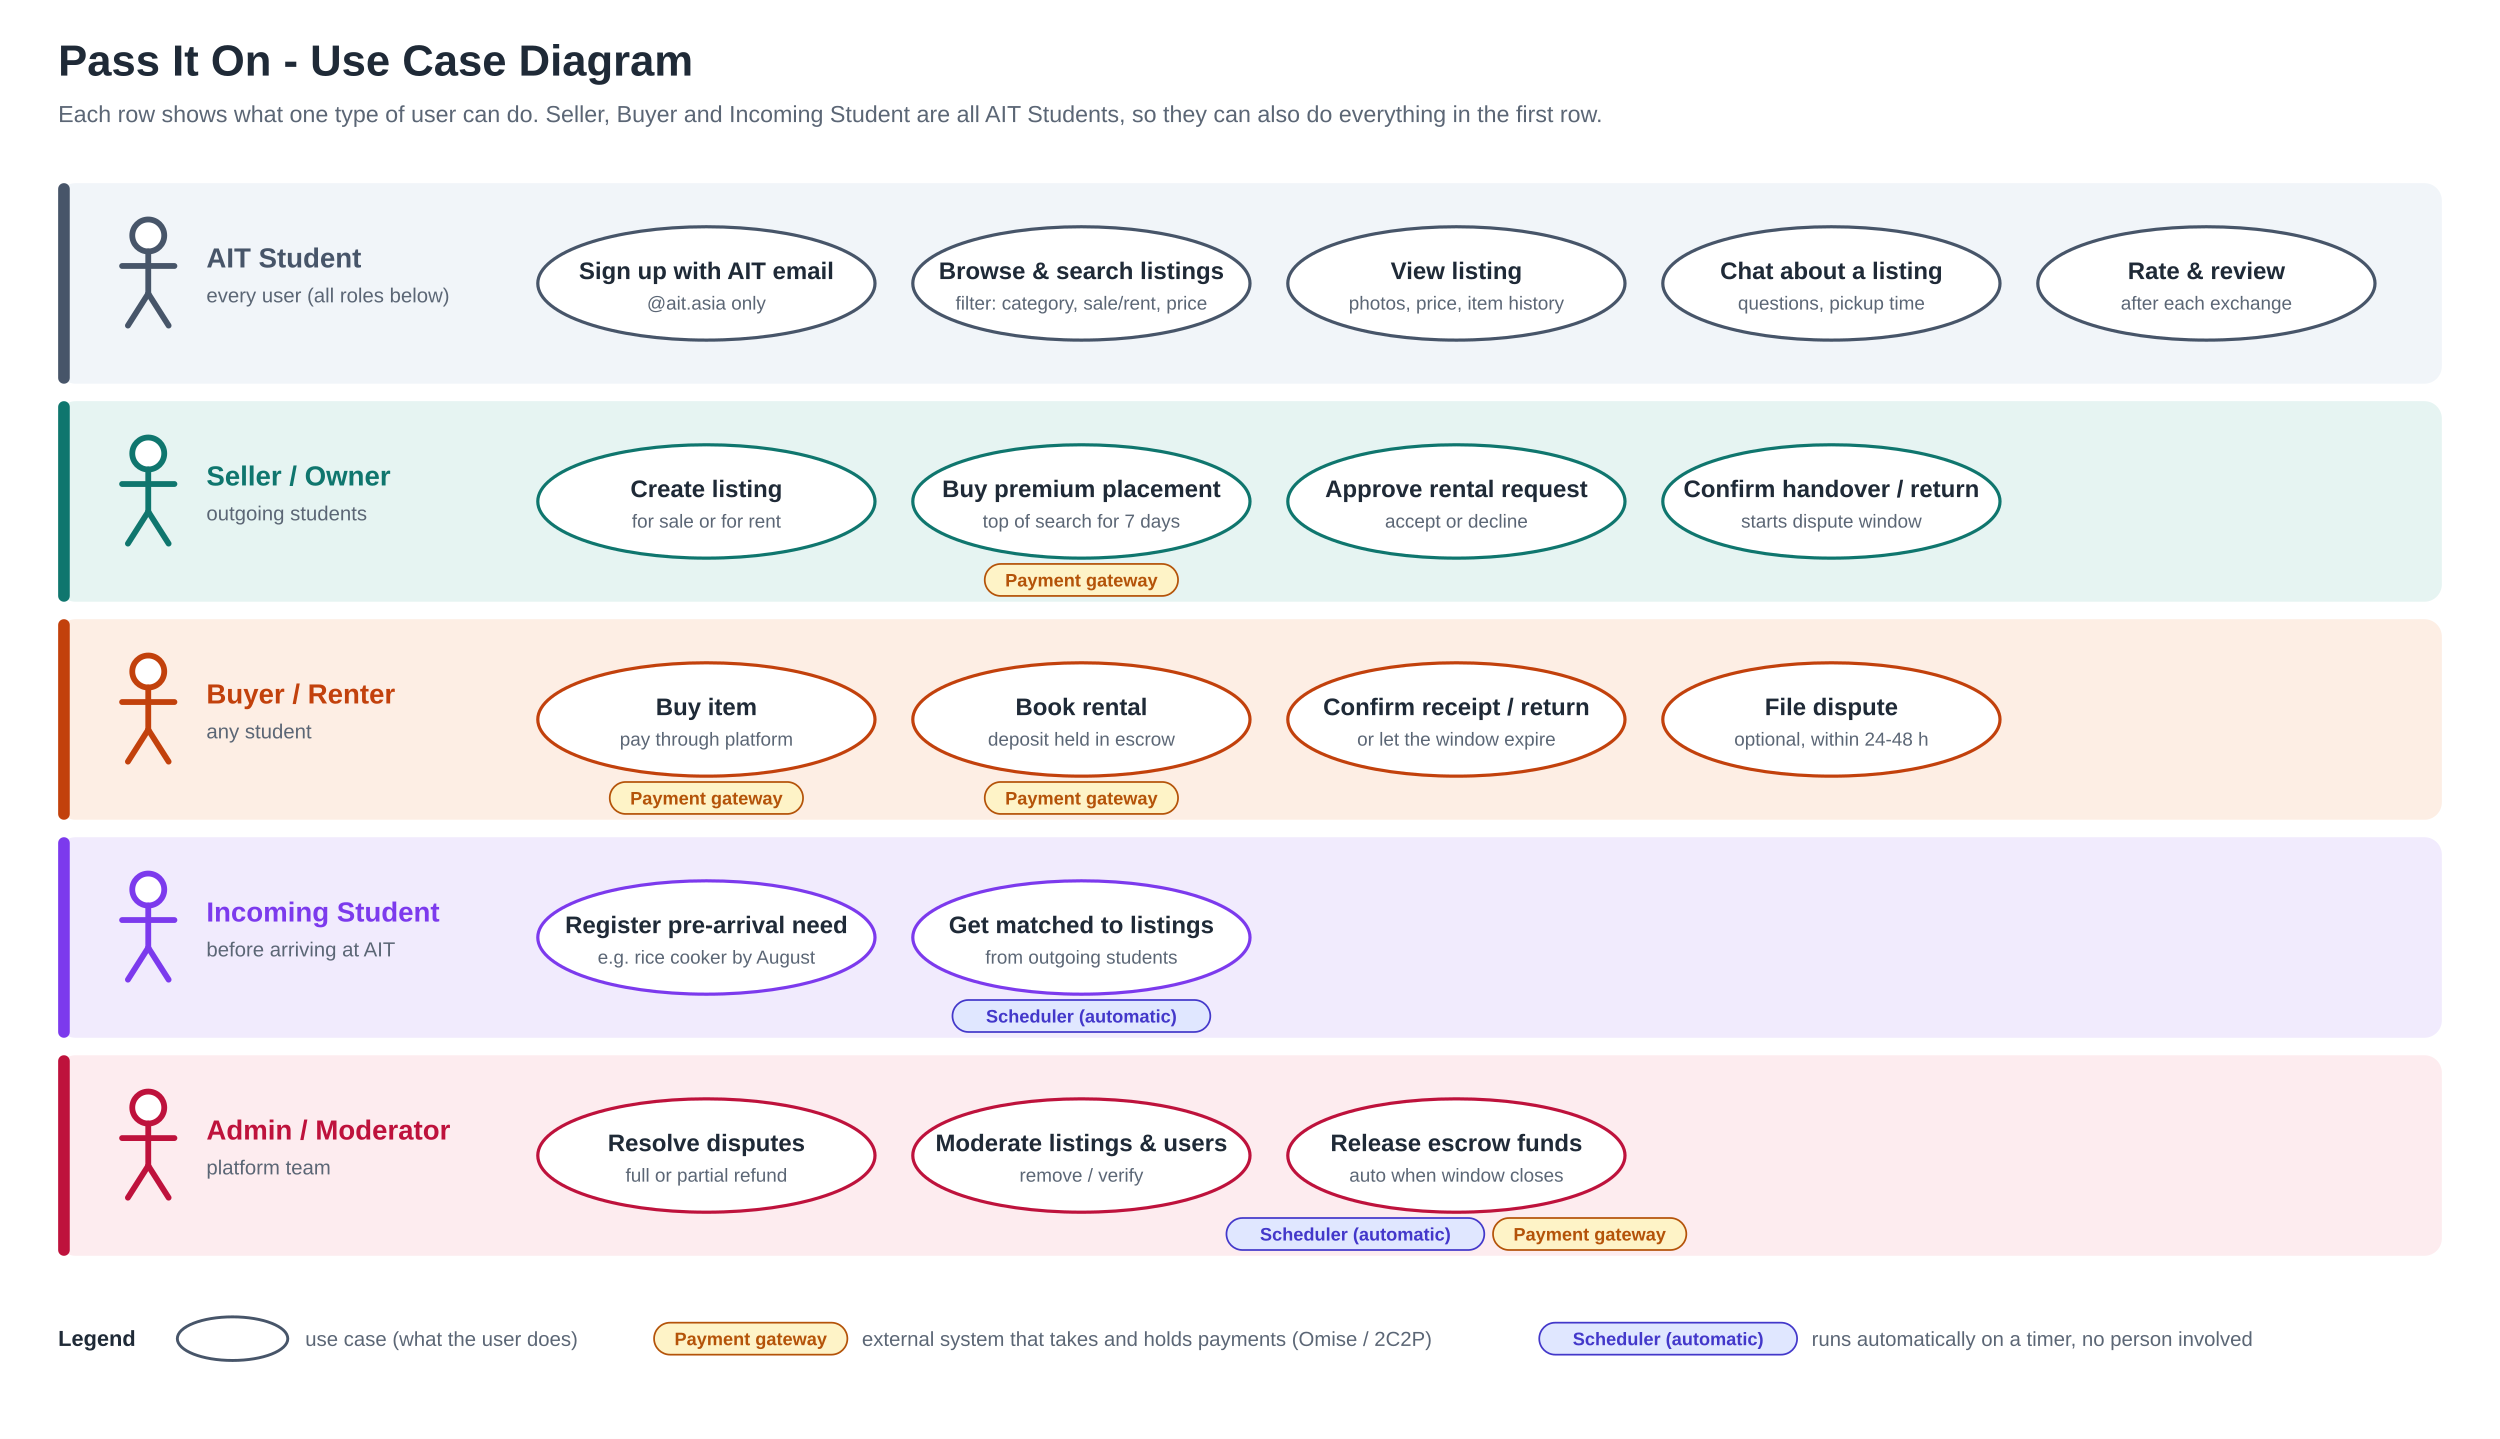
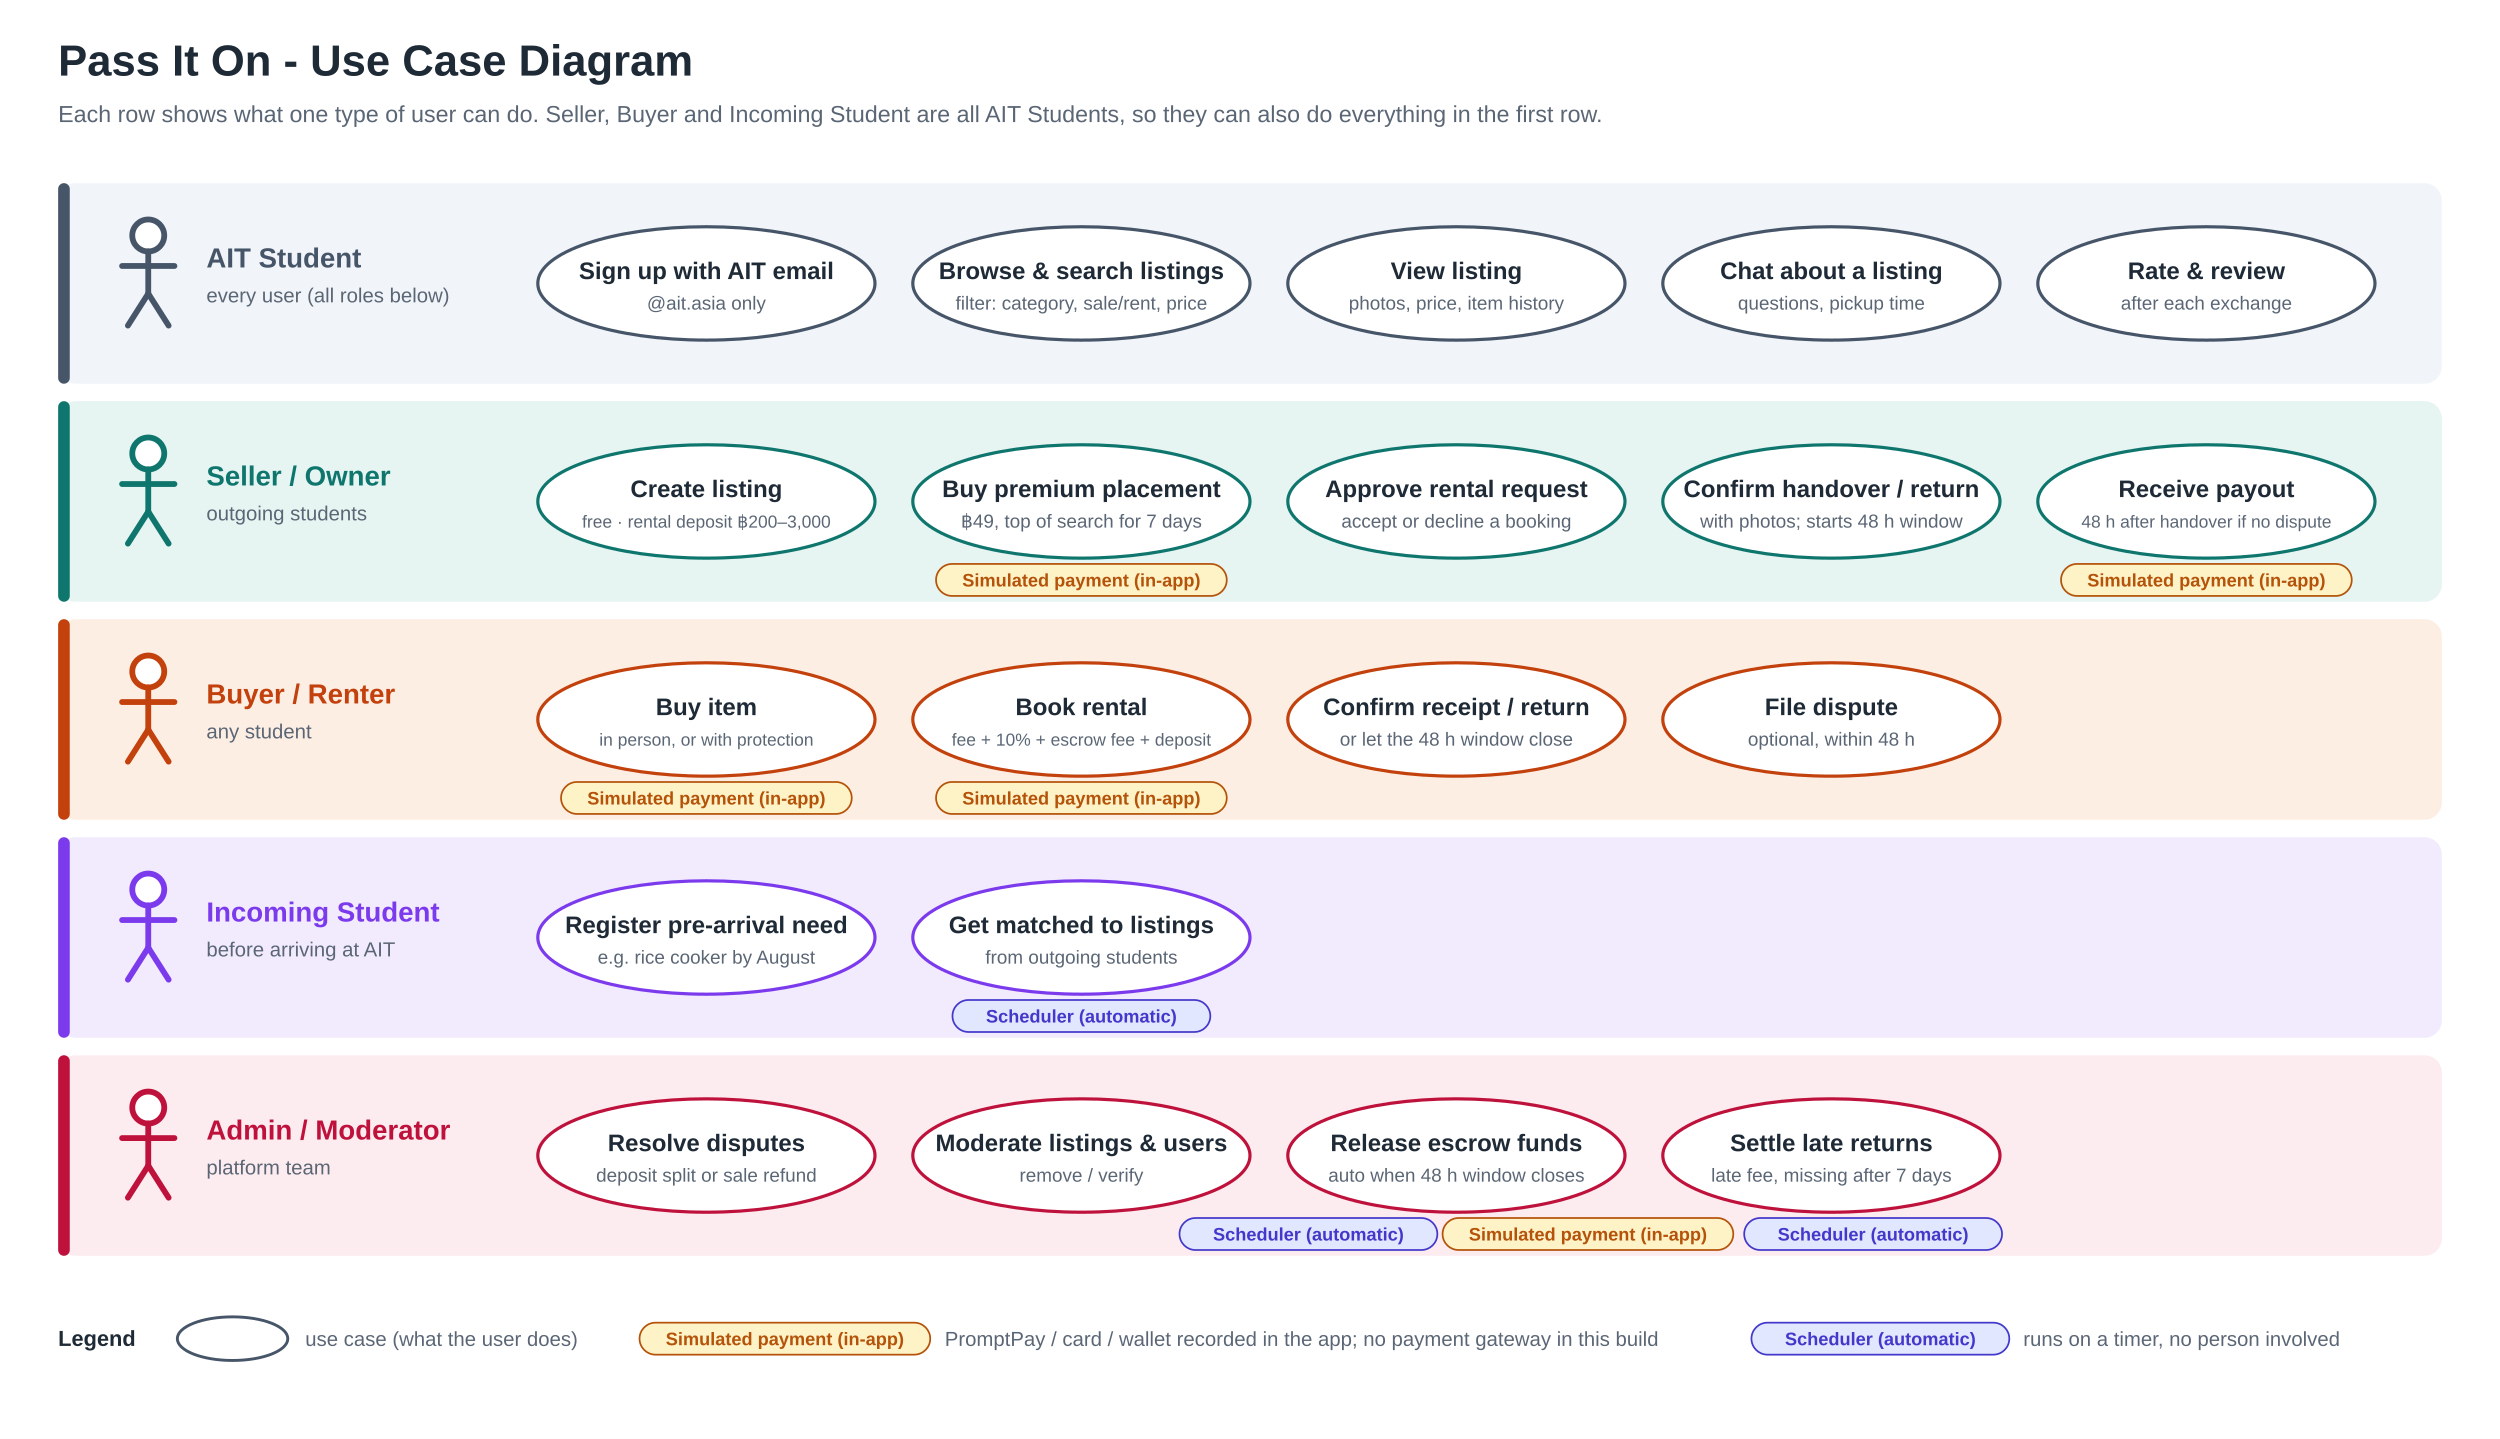
<svg xmlns="http://www.w3.org/2000/svg" width="1720" height="990" viewBox="0 0 1720 990" font-family="Segoe UI, Arial, sans-serif">
  <rect width="1720" height="990" fill="#ffffff" />
  <text x="40" y="52" font-size="30" font-weight="700" fill="#1f2a37">Pass It On - Use Case Diagram</text>
  <text x="40" y="84" font-size="16" fill="#5b6675">Each row shows what one type of user can do. Seller, Buyer and Incoming Student are all AIT Students, so they can also do everything in the first row.</text>
  <rect x="40" y="126" width="1640" height="138" rx="12" fill="#f1f5f9" />
  <rect x="40" y="126" width="8" height="138" rx="4" fill="#475569" />
  <g stroke="#475569" stroke-width="4" stroke-linecap="round" fill="none">
    <circle cx="102" cy="162" r="11" fill="#ffffff" />
    <line x1="102" y1="173" x2="102" y2="202" />
    <line x1="84" y1="183" x2="120" y2="183" />
    <line x1="102" y1="202" x2="88" y2="224" />
    <line x1="102" y1="202" x2="116" y2="224" />
  </g>
  <text x="142" y="184" font-size="19" font-weight="700" fill="#475569">AIT Student</text>
  <text x="142" y="208" font-size="14" fill="#5b6675">every user (all roles below)</text>
  <ellipse cx="486.0" cy="195.0" rx="116.0" ry="39.0" fill="#ffffff" stroke="#475569" stroke-width="2.2" />
  <text x="486.0" y="192.0" font-size="16.5" font-weight="600" fill="#1f2a37" text-anchor="middle">Sign up with AIT email</text>
  <text x="486.0" y="213.0" font-size="13" fill="#5b6675" text-anchor="middle">@ait.asia only</text>
  <ellipse cx="744.0" cy="195.0" rx="116.0" ry="39.0" fill="#ffffff" stroke="#475569" stroke-width="2.2" />
  <text x="744.0" y="192.0" font-size="16.5" font-weight="600" fill="#1f2a37" text-anchor="middle">Browse &amp; search listings</text>
  <text x="744.0" y="213.0" font-size="13" fill="#5b6675" text-anchor="middle">filter: category, sale/rent, price</text>
  <ellipse cx="1002.0" cy="195.0" rx="116.0" ry="39.0" fill="#ffffff" stroke="#475569" stroke-width="2.2" />
  <text x="1002.0" y="192.0" font-size="16.5" font-weight="600" fill="#1f2a37" text-anchor="middle">View listing</text>
  <text x="1002.0" y="213.0" font-size="13" fill="#5b6675" text-anchor="middle">photos, price, item history</text>
  <ellipse cx="1260.0" cy="195.0" rx="116.0" ry="39.0" fill="#ffffff" stroke="#475569" stroke-width="2.2" />
  <text x="1260.0" y="192.0" font-size="16.5" font-weight="600" fill="#1f2a37" text-anchor="middle">Chat about a listing</text>
  <text x="1260.0" y="213.0" font-size="13" fill="#5b6675" text-anchor="middle">questions, pickup time</text>
  <ellipse cx="1518.0" cy="195.0" rx="116.0" ry="39.0" fill="#ffffff" stroke="#475569" stroke-width="2.2" />
  <text x="1518.0" y="192.0" font-size="16.5" font-weight="600" fill="#1f2a37" text-anchor="middle">Rate &amp; review</text>
  <text x="1518.0" y="213.0" font-size="13" fill="#5b6675" text-anchor="middle">after each exchange</text>
  <rect x="40" y="276" width="1640" height="138" rx="12" fill="#e6f4f2" />
  <rect x="40" y="276" width="8" height="138" rx="4" fill="#0f766e" />
  <g stroke="#0f766e" stroke-width="4" stroke-linecap="round" fill="none">
    <circle cx="102" cy="312" r="11" fill="#ffffff" />
    <line x1="102" y1="323" x2="102" y2="352" />
    <line x1="84" y1="333" x2="120" y2="333" />
    <line x1="102" y1="352" x2="88" y2="374" />
    <line x1="102" y1="352" x2="116" y2="374" />
  </g>
  <text x="142" y="334" font-size="19" font-weight="700" fill="#0f766e">Seller / Owner</text>
  <text x="142" y="358" font-size="14" fill="#5b6675">outgoing students</text>
  <ellipse cx="486.0" cy="345.0" rx="116.0" ry="39.0" fill="#ffffff" stroke="#0f766e" stroke-width="2.2" />
  <text x="486.0" y="342.0" font-size="16.5" font-weight="600" fill="#1f2a37" text-anchor="middle">Create listing</text>
-   <text x="486.0" y="363.0" font-size="13" fill="#5b6675" text-anchor="middle">for sale or for rent</text>
+   <text x="486.0" y="363.0" font-size="12" fill="#5b6675" text-anchor="middle">free · rental deposit ฿200–3,000</text>
  <ellipse cx="744.0" cy="345.0" rx="116.0" ry="39.0" fill="#ffffff" stroke="#0f766e" stroke-width="2.2" />
  <text x="744.0" y="342.0" font-size="16.5" font-weight="600" fill="#1f2a37" text-anchor="middle">Buy premium placement</text>
-   <text x="744.0" y="363.0" font-size="13" fill="#5b6675" text-anchor="middle">top of search for 7 days</text>
-   <rect x="677.5" y="388.0" width="133.0" height="22" rx="11" fill="#fef3c7" stroke="#b45309" stroke-width="1.2" />
-   <text x="744.0" y="403.5" font-size="12.5" font-weight="600" fill="#b45309" text-anchor="middle">Payment gateway</text>
+   <text x="744.0" y="363.0" font-size="13" fill="#5b6675" text-anchor="middle">฿49, top of search for 7 days</text>
+   <rect x="644.0" y="388.0" width="200.0" height="22" rx="11" fill="#fef3c7" stroke="#b45309" stroke-width="1.2" />
+   <text x="744.0" y="403.5" font-size="12.5" font-weight="600" fill="#b45309" text-anchor="middle">Simulated payment (in-app)</text>
  <ellipse cx="1002.0" cy="345.0" rx="116.0" ry="39.0" fill="#ffffff" stroke="#0f766e" stroke-width="2.2" />
  <text x="1002.0" y="342.0" font-size="16.5" font-weight="600" fill="#1f2a37" text-anchor="middle">Approve rental request</text>
-   <text x="1002.0" y="363.0" font-size="13" fill="#5b6675" text-anchor="middle">accept or decline</text>
+   <text x="1002.0" y="363.0" font-size="13" fill="#5b6675" text-anchor="middle">accept or decline a booking</text>
  <ellipse cx="1260.0" cy="345.0" rx="116.0" ry="39.0" fill="#ffffff" stroke="#0f766e" stroke-width="2.2" />
  <text x="1260.0" y="342.0" font-size="16.5" font-weight="600" fill="#1f2a37" text-anchor="middle">Confirm handover / return</text>
-   <text x="1260.0" y="363.0" font-size="13" fill="#5b6675" text-anchor="middle">starts dispute window</text>
+   <text x="1260.0" y="363.0" font-size="13" fill="#5b6675" text-anchor="middle">with photos; starts 48 h window</text>
+   <ellipse cx="1518.0" cy="345.0" rx="116.0" ry="39.0" fill="#ffffff" stroke="#0f766e" stroke-width="2.2" />
+   <text x="1518.0" y="342.0" font-size="16.5" font-weight="600" fill="#1f2a37" text-anchor="middle">Receive payout</text>
+   <text x="1518.0" y="363.0" font-size="12" fill="#5b6675" text-anchor="middle">48 h after handover if no dispute</text>
+   <rect x="1418.0" y="388.0" width="200.0" height="22" rx="11" fill="#fef3c7" stroke="#b45309" stroke-width="1.2" />
+   <text x="1518.0" y="403.5" font-size="12.5" font-weight="600" fill="#b45309" text-anchor="middle">Simulated payment (in-app)</text>
  <rect x="40" y="426" width="1640" height="138" rx="12" fill="#fdeee4" />
  <rect x="40" y="426" width="8" height="138" rx="4" fill="#c2410c" />
  <g stroke="#c2410c" stroke-width="4" stroke-linecap="round" fill="none">
    <circle cx="102" cy="462" r="11" fill="#ffffff" />
    <line x1="102" y1="473" x2="102" y2="502" />
    <line x1="84" y1="483" x2="120" y2="483" />
    <line x1="102" y1="502" x2="88" y2="524" />
    <line x1="102" y1="502" x2="116" y2="524" />
  </g>
  <text x="142" y="484" font-size="19" font-weight="700" fill="#c2410c">Buyer / Renter</text>
  <text x="142" y="508" font-size="14" fill="#5b6675">any student</text>
  <ellipse cx="486.0" cy="495.0" rx="116.0" ry="39.0" fill="#ffffff" stroke="#c2410c" stroke-width="2.2" />
  <text x="486.0" y="492.0" font-size="16.5" font-weight="600" fill="#1f2a37" text-anchor="middle">Buy item</text>
-   <text x="486.0" y="513.0" font-size="13" fill="#5b6675" text-anchor="middle">pay through platform</text>
-   <rect x="419.5" y="538.0" width="133.0" height="22" rx="11" fill="#fef3c7" stroke="#b45309" stroke-width="1.2" />
-   <text x="486.0" y="553.5" font-size="12.5" font-weight="600" fill="#b45309" text-anchor="middle">Payment gateway</text>
+   <text x="486.0" y="513.0" font-size="12" fill="#5b6675" text-anchor="middle">in person, or with protection</text>
+   <rect x="386.0" y="538.0" width="200.0" height="22" rx="11" fill="#fef3c7" stroke="#b45309" stroke-width="1.2" />
+   <text x="486.0" y="553.5" font-size="12.5" font-weight="600" fill="#b45309" text-anchor="middle">Simulated payment (in-app)</text>
  <ellipse cx="744.0" cy="495.0" rx="116.0" ry="39.0" fill="#ffffff" stroke="#c2410c" stroke-width="2.2" />
  <text x="744.0" y="492.0" font-size="16.5" font-weight="600" fill="#1f2a37" text-anchor="middle">Book rental</text>
-   <text x="744.0" y="513.0" font-size="13" fill="#5b6675" text-anchor="middle">deposit held in escrow</text>
-   <rect x="677.5" y="538.0" width="133.0" height="22" rx="11" fill="#fef3c7" stroke="#b45309" stroke-width="1.2" />
-   <text x="744.0" y="553.5" font-size="12.5" font-weight="600" fill="#b45309" text-anchor="middle">Payment gateway</text>
+   <text x="744.0" y="513.0" font-size="12" fill="#5b6675" text-anchor="middle">fee + 10% + escrow fee + deposit</text>
+   <rect x="644.0" y="538.0" width="200.0" height="22" rx="11" fill="#fef3c7" stroke="#b45309" stroke-width="1.2" />
+   <text x="744.0" y="553.5" font-size="12.5" font-weight="600" fill="#b45309" text-anchor="middle">Simulated payment (in-app)</text>
  <ellipse cx="1002.0" cy="495.0" rx="116.0" ry="39.0" fill="#ffffff" stroke="#c2410c" stroke-width="2.2" />
  <text x="1002.0" y="492.0" font-size="16.5" font-weight="600" fill="#1f2a37" text-anchor="middle">Confirm receipt / return</text>
-   <text x="1002.0" y="513.0" font-size="13" fill="#5b6675" text-anchor="middle">or let the window expire</text>
+   <text x="1002.0" y="513.0" font-size="13" fill="#5b6675" text-anchor="middle">or let the 48 h window close</text>
  <ellipse cx="1260.0" cy="495.0" rx="116.0" ry="39.0" fill="#ffffff" stroke="#c2410c" stroke-width="2.2" />
  <text x="1260.0" y="492.0" font-size="16.5" font-weight="600" fill="#1f2a37" text-anchor="middle">File dispute</text>
-   <text x="1260.0" y="513.0" font-size="13" fill="#5b6675" text-anchor="middle">optional, within 24-48 h</text>
+   <text x="1260.0" y="513.0" font-size="13" fill="#5b6675" text-anchor="middle">optional, within 48 h</text>
  <rect x="40" y="576" width="1640" height="138" rx="12" fill="#f1ebfd" />
  <rect x="40" y="576" width="8" height="138" rx="4" fill="#7c3aed" />
  <g stroke="#7c3aed" stroke-width="4" stroke-linecap="round" fill="none">
    <circle cx="102" cy="612" r="11" fill="#ffffff" />
    <line x1="102" y1="623" x2="102" y2="652" />
    <line x1="84" y1="633" x2="120" y2="633" />
    <line x1="102" y1="652" x2="88" y2="674" />
    <line x1="102" y1="652" x2="116" y2="674" />
  </g>
  <text x="142" y="634" font-size="19" font-weight="700" fill="#7c3aed">Incoming Student</text>
  <text x="142" y="658" font-size="14" fill="#5b6675">before arriving at AIT</text>
  <ellipse cx="486.0" cy="645.0" rx="116.0" ry="39.0" fill="#ffffff" stroke="#7c3aed" stroke-width="2.2" />
  <text x="486.0" y="642.0" font-size="16.5" font-weight="600" fill="#1f2a37" text-anchor="middle">Register pre-arrival need</text>
  <text x="486.0" y="663.0" font-size="13" fill="#5b6675" text-anchor="middle">e.g. rice cooker by August</text>
  <ellipse cx="744.0" cy="645.0" rx="116.0" ry="39.0" fill="#ffffff" stroke="#7c3aed" stroke-width="2.2" />
  <text x="744.0" y="642.0" font-size="16.5" font-weight="600" fill="#1f2a37" text-anchor="middle">Get matched to listings</text>
  <text x="744.0" y="663.0" font-size="13" fill="#5b6675" text-anchor="middle">from outgoing students</text>
  <rect x="655.3" y="688.0" width="177.4" height="22" rx="11" fill="#e0e7ff" stroke="#4338ca" stroke-width="1.2" />
  <text x="744.0" y="703.5" font-size="12.5" font-weight="600" fill="#4338ca" text-anchor="middle">Scheduler (automatic)</text>
  <rect x="40" y="726" width="1640" height="138" rx="12" fill="#fdecef" />
  <rect x="40" y="726" width="8" height="138" rx="4" fill="#be123c" />
  <g stroke="#be123c" stroke-width="4" stroke-linecap="round" fill="none">
    <circle cx="102" cy="762" r="11" fill="#ffffff" />
    <line x1="102" y1="773" x2="102" y2="802" />
    <line x1="84" y1="783" x2="120" y2="783" />
    <line x1="102" y1="802" x2="88" y2="824" />
    <line x1="102" y1="802" x2="116" y2="824" />
  </g>
  <text x="142" y="784" font-size="19" font-weight="700" fill="#be123c">Admin / Moderator</text>
  <text x="142" y="808" font-size="14" fill="#5b6675">platform team</text>
  <ellipse cx="486.0" cy="795.0" rx="116.0" ry="39.0" fill="#ffffff" stroke="#be123c" stroke-width="2.2" />
  <text x="486.0" y="792.0" font-size="16.5" font-weight="600" fill="#1f2a37" text-anchor="middle">Resolve disputes</text>
-   <text x="486.0" y="813.0" font-size="13" fill="#5b6675" text-anchor="middle">full or partial refund</text>
+   <text x="486.0" y="813.0" font-size="13" fill="#5b6675" text-anchor="middle">deposit split or sale refund</text>
  <ellipse cx="744.0" cy="795.0" rx="116.0" ry="39.0" fill="#ffffff" stroke="#be123c" stroke-width="2.2" />
  <text x="744.0" y="792.0" font-size="16.5" font-weight="600" fill="#1f2a37" text-anchor="middle">Moderate listings &amp; users</text>
  <text x="744.0" y="813.0" font-size="13" fill="#5b6675" text-anchor="middle">remove / verify</text>
  <ellipse cx="1002.0" cy="795.0" rx="116.0" ry="39.0" fill="#ffffff" stroke="#be123c" stroke-width="2.2" />
  <text x="1002.0" y="792.0" font-size="16.5" font-weight="600" fill="#1f2a37" text-anchor="middle">Release escrow funds</text>
-   <text x="1002.0" y="813.0" font-size="13" fill="#5b6675" text-anchor="middle">auto when window closes</text>
-   <rect x="843.8" y="838.0" width="177.4" height="22" rx="11" fill="#e0e7ff" stroke="#4338ca" stroke-width="1.2" />
-   <text x="932.5" y="853.5" font-size="12.5" font-weight="600" fill="#4338ca" text-anchor="middle">Scheduler (automatic)</text>
-   <rect x="1027.2" y="838.0" width="133.0" height="22" rx="11" fill="#fef3c7" stroke="#b45309" stroke-width="1.2" />
-   <text x="1093.7" y="853.5" font-size="12.5" font-weight="600" fill="#b45309" text-anchor="middle">Payment gateway</text>
+   <text x="1002.0" y="813.0" font-size="13" fill="#5b6675" text-anchor="middle">auto when 48 h window closes</text>
+   <rect x="811.5" y="838.0" width="177.4" height="22" rx="11" fill="#e0e7ff" stroke="#4338ca" stroke-width="1.2" />
+   <text x="900.2" y="853.5" font-size="12.5" font-weight="600" fill="#4338ca" text-anchor="middle">Scheduler (automatic)</text>
+   <rect x="992.5" y="838.0" width="200.0" height="22" rx="11" fill="#fef3c7" stroke="#b45309" stroke-width="1.2" />
+   <text x="1092.5" y="853.5" font-size="12.5" font-weight="600" fill="#b45309" text-anchor="middle">Simulated payment (in-app)</text>
+   <ellipse cx="1260.0" cy="795.0" rx="116.0" ry="39.0" fill="#ffffff" stroke="#be123c" stroke-width="2.2" />
+   <text x="1260.0" y="792.0" font-size="16.5" font-weight="600" fill="#1f2a37" text-anchor="middle">Settle late returns</text>
+   <text x="1260.0" y="813.0" font-size="13" fill="#5b6675" text-anchor="middle">late fee, missing after 7 days</text>
+   <rect x="1200.0" y="838.0" width="177.4" height="22" rx="11" fill="#e0e7ff" stroke="#4338ca" stroke-width="1.2" />
+   <text x="1288.7" y="853.5" font-size="12.5" font-weight="600" fill="#4338ca" text-anchor="middle">Scheduler (automatic)</text>
  <text x="40" y="926" font-size="15" font-weight="700" fill="#1f2a37">Legend</text>
  <ellipse cx="160" cy="921" rx="38" ry="15" fill="#fff" stroke="#475569" stroke-width="2" />
  <text x="210" y="926" font-size="14" fill="#5b6675">use case (what the user does)</text>
-   <rect x="450" y="910" width="133.0" height="22" rx="11" fill="#fef3c7" stroke="#b45309" stroke-width="1.2" />
-   <text x="516.5" y="925.5" font-size="12.5" font-weight="600" fill="#b45309" text-anchor="middle">Payment gateway</text>
-   <text x="593.0" y="926" font-size="14" fill="#5b6675">external system that takes and holds payments (Omise / 2C2P)</text>
-   <rect x="1059.0" y="910" width="177.4" height="22" rx="11" fill="#e0e7ff" stroke="#4338ca" stroke-width="1.2" />
-   <text x="1147.7" y="925.5" font-size="12.5" font-weight="600" fill="#4338ca" text-anchor="middle">Scheduler (automatic)</text>
-   <text x="1246.4" y="926" font-size="14" fill="#5b6675">runs automatically on a timer, no person involved</text>
+   <rect x="440.0" y="910.0" width="200.0" height="22" rx="11" fill="#fef3c7" stroke="#b45309" stroke-width="1.2" />
+   <text x="540.0" y="925.5" font-size="12.5" font-weight="600" fill="#b45309" text-anchor="middle">Simulated payment (in-app)</text>
+   <text x="650" y="926" font-size="14" fill="#5b6675">PromptPay / card / wallet recorded in the app; no payment gateway in this build</text>
+   <rect x="1205.0" y="910.0" width="177.4" height="22" rx="11" fill="#e0e7ff" stroke="#4338ca" stroke-width="1.2" />
+   <text x="1293.7" y="925.5" font-size="12.5" font-weight="600" fill="#4338ca" text-anchor="middle">Scheduler (automatic)</text>
+   <text x="1392" y="926" font-size="14" fill="#5b6675">runs on a timer, no person involved</text>
</svg>
